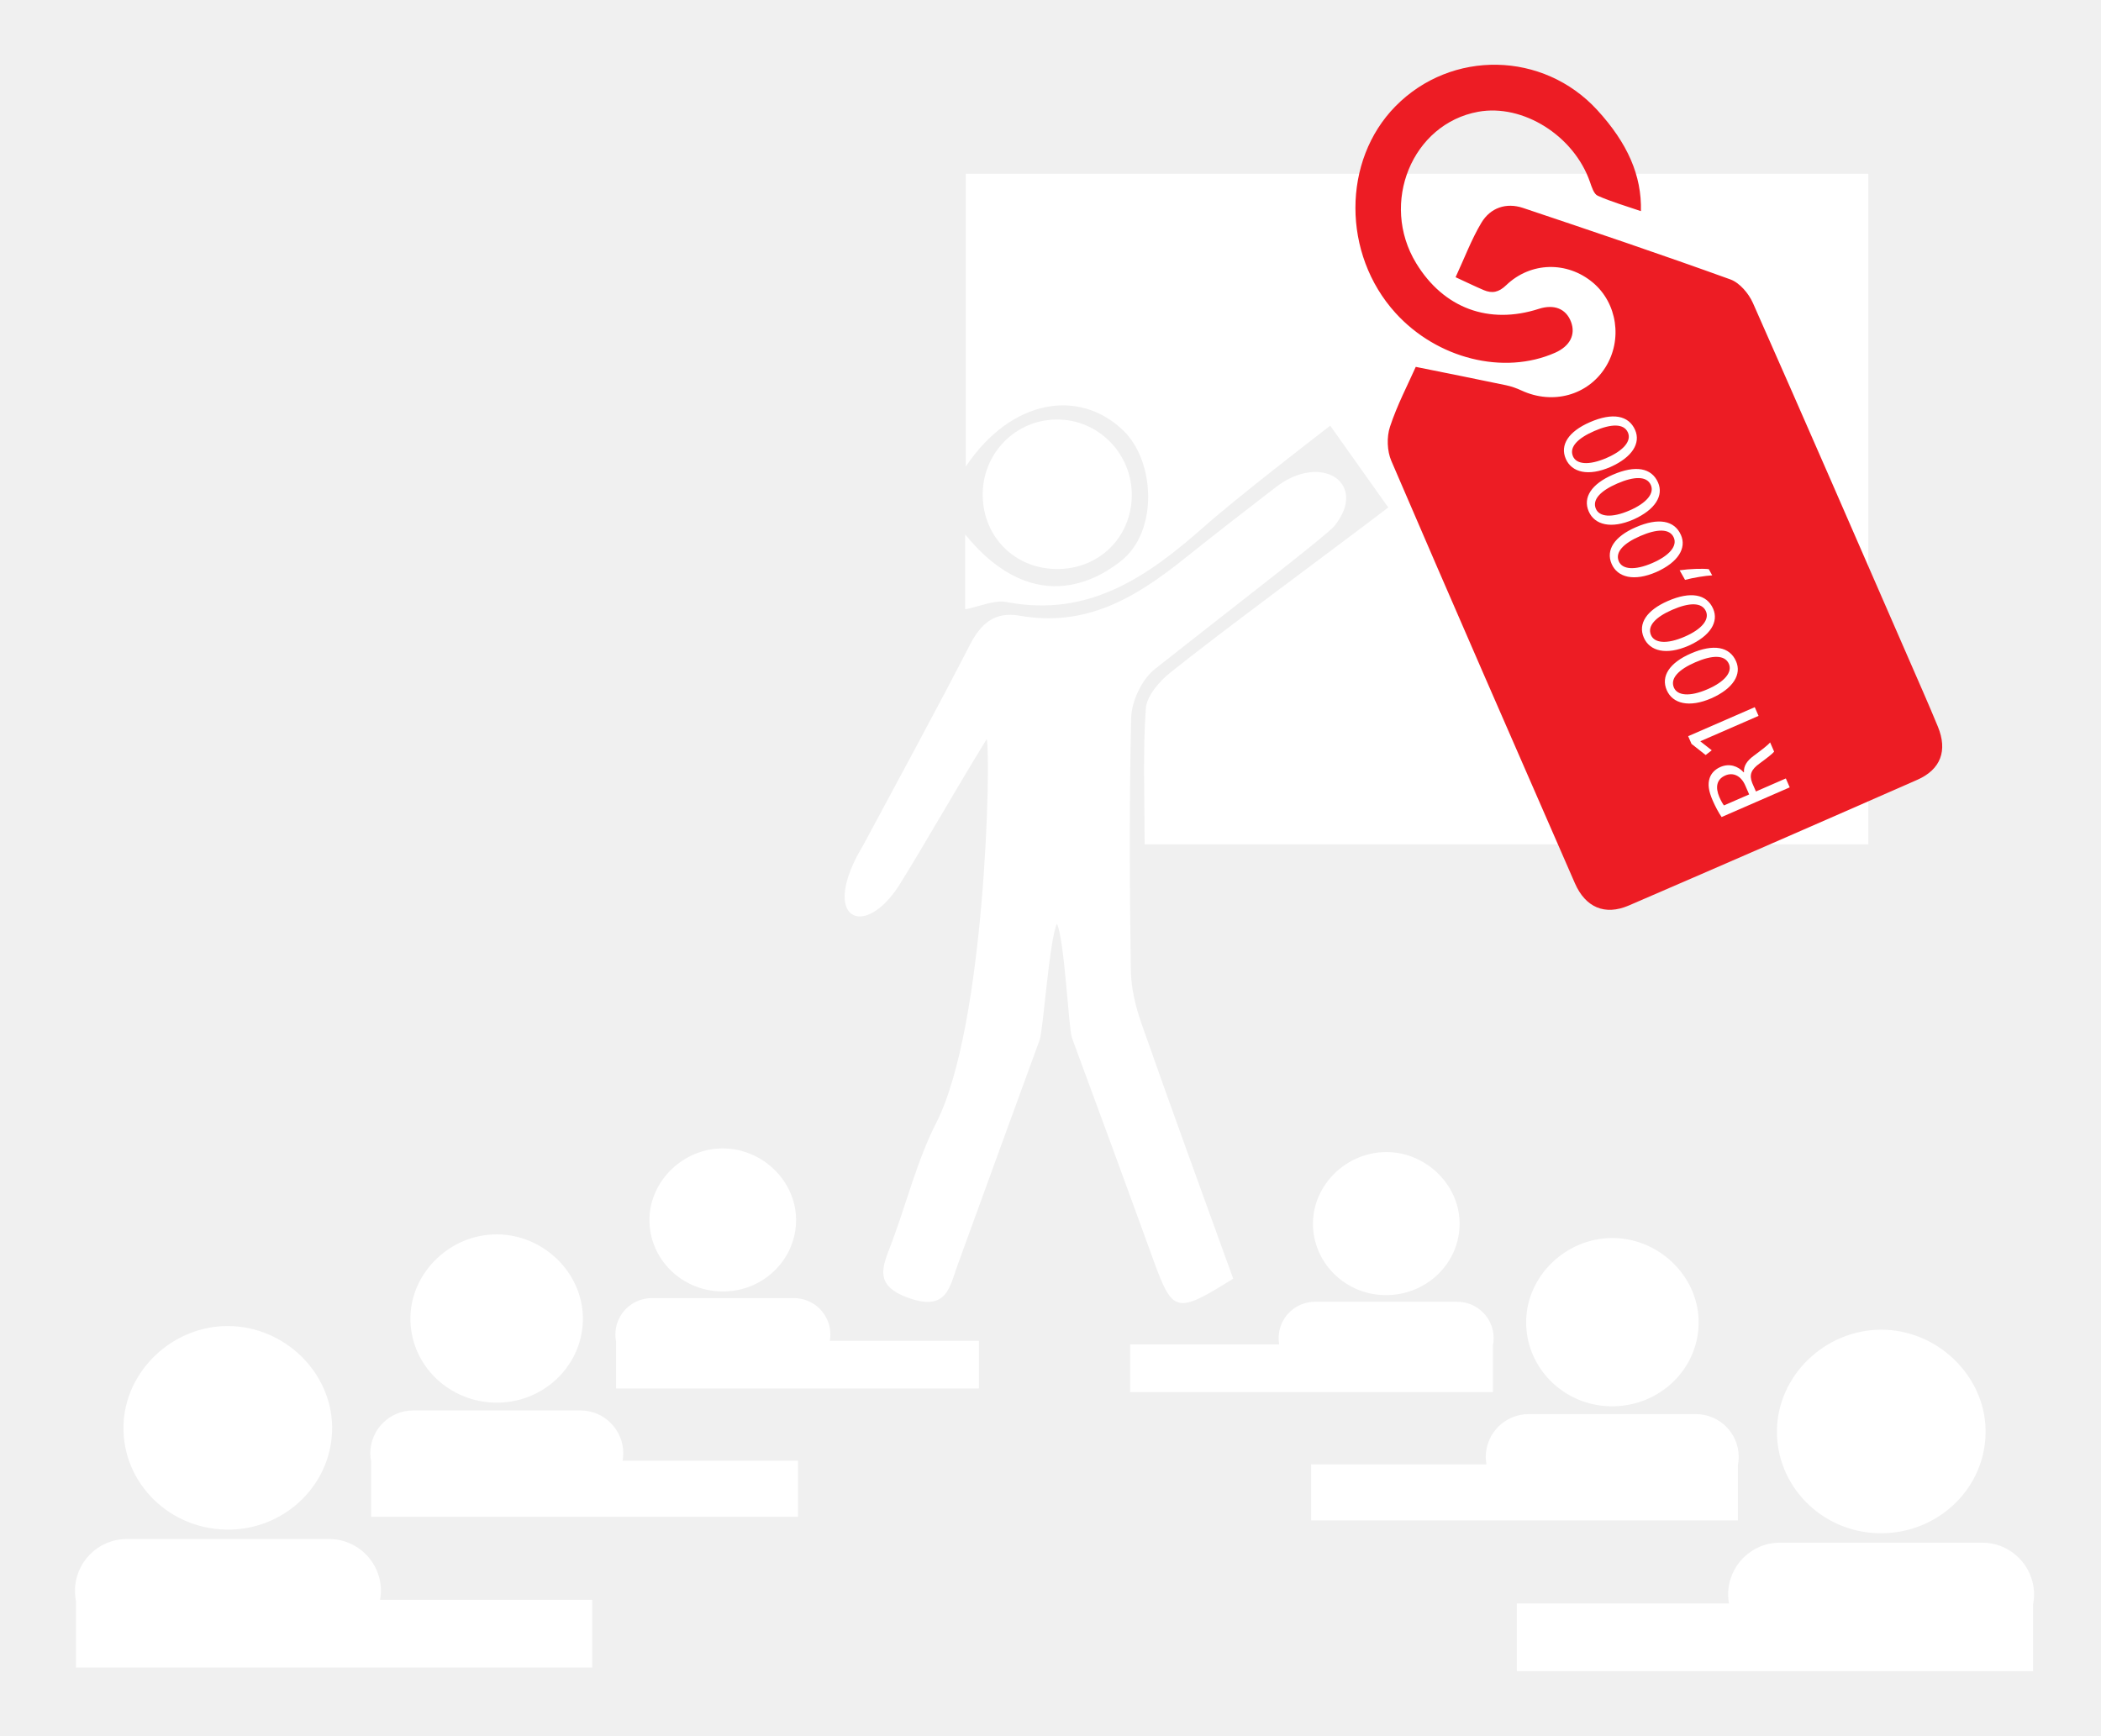
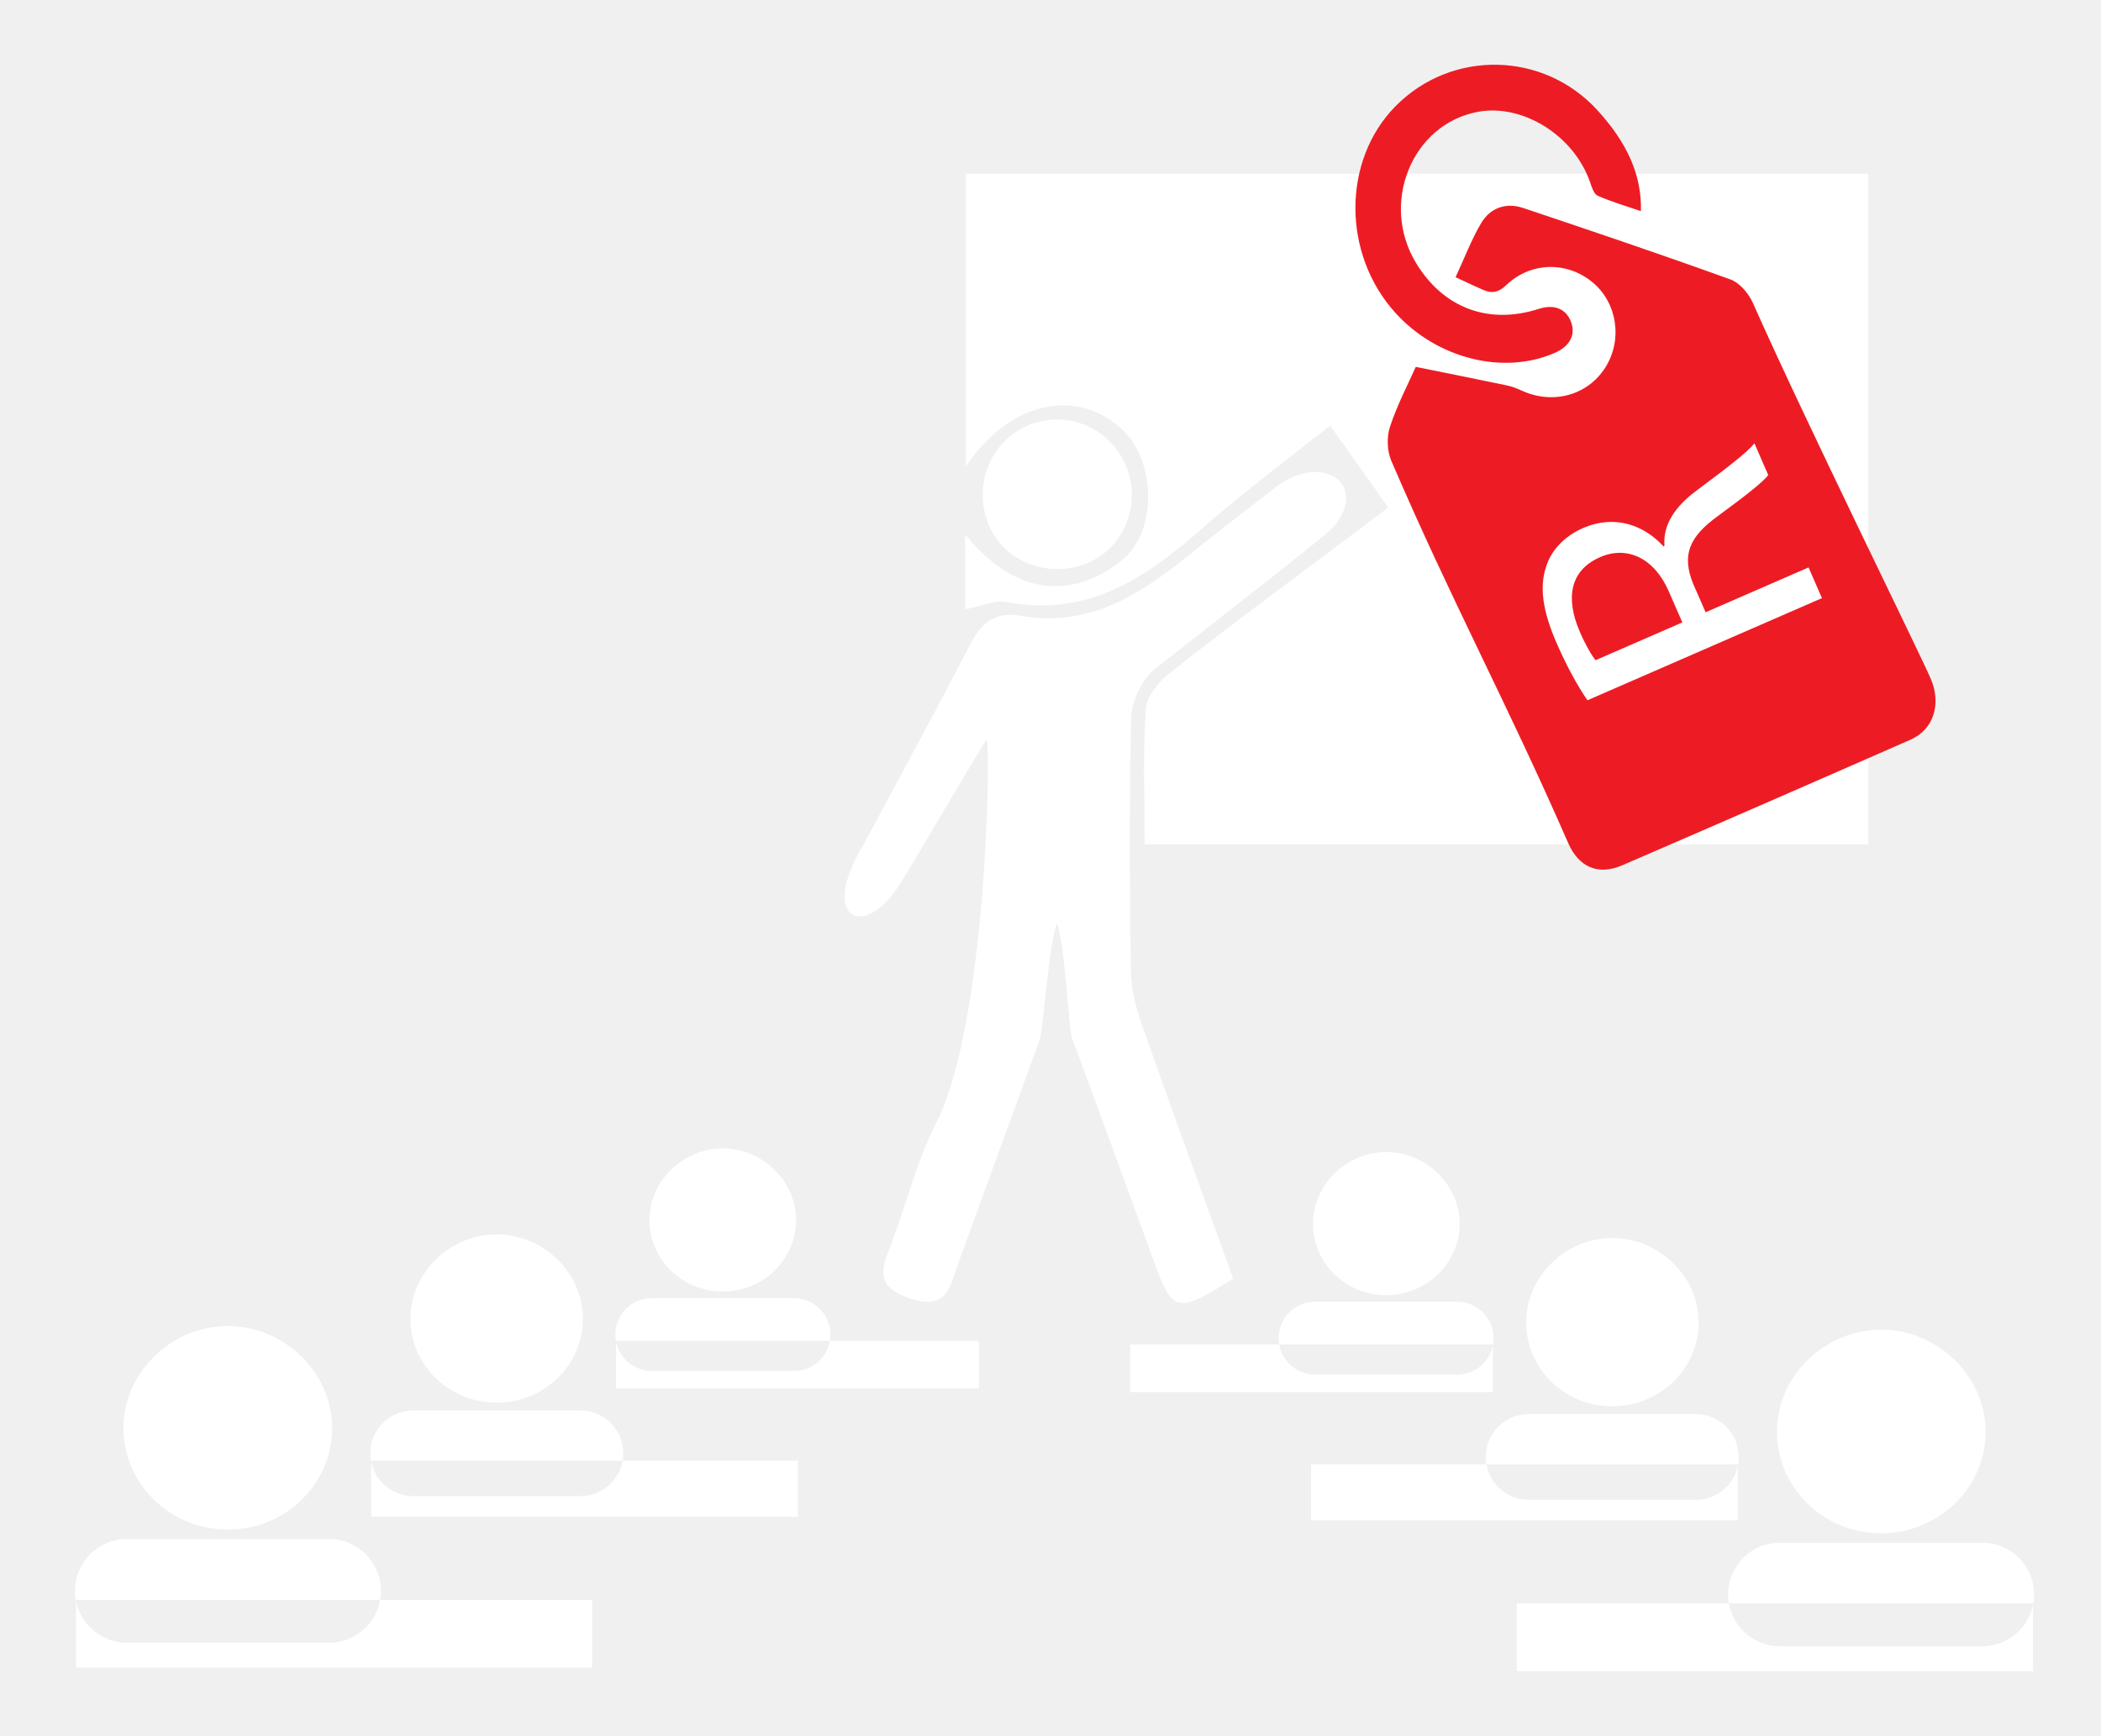
<svg xmlns="http://www.w3.org/2000/svg" width="313.827" height="259.339" viewBox="0 0 313.827 259.339">
  <g fill-rule="evenodd" clip-rule="evenodd" fill="#fff">
-     <path d="M34.505 228.508c8.458-.224 15.202-7.078 15.104-15.35-.095-8.161-7.108-14.985-15.474-15.058-8.324-.072-15.483 6.703-15.688 14.852-.22 8.713 7.093 15.787 16.058 15.556zM56.901 237.662c0-4.277-3.462-7.742-7.741-7.742h-30.218c-4.276 0-7.742 3.465-7.742 7.742 0 .523.053 1.033.152 1.527v9.934h77.108v-10.123h-31.683c.077-.436.124-.881.124-1.338zM74.581 209.543c6.993-.185 12.567-5.848 12.486-12.688-.082-6.749-5.875-12.391-12.787-12.449-6.886-.059-12.811 5.545-12.972 12.28-.183 7.2 5.858 13.051 13.273 12.857zM93.099 217.111c0-3.535-2.867-6.4-6.4-6.4h-24.981c-3.54 0-6.404 2.865-6.404 6.4 0 .429.044.848.125 1.254v8.223h63.753v-8.37h-26.195c.063-.361.102-.729.102-1.107zM108.294 192.934c5.95-.155 10.685-4.972 10.617-10.785-.067-5.738-4.997-10.532-10.872-10.583-5.853-.051-10.885 4.709-11.029 10.438-.155 6.124 4.982 11.094 11.284 10.93zM124.036 199.369c0-3.007-2.438-5.439-5.442-5.439h-21.233c-3.006 0-5.441 2.433-5.441 5.439 0 .362.037.715.104 1.057v6.998h54.192v-7.116h-22.268c.054-.306.088-.618.088-.939zM265.421 213.705c-.102 8.271 6.646 15.125 15.103 15.348 8.968.232 16.275-6.842 16.061-15.554-.204-8.148-7.365-14.925-15.692-14.853-8.364.074-15.373 6.897-15.472 15.059zM303.827 238.207c0-4.275-3.467-7.742-7.741-7.742h-30.218c-4.274 0-7.737 3.467-7.737 7.742 0 .458.047.904.124 1.34h-31.686v10.121h77.109v-9.952c.096-.488.149-.992.149-1.509zM227.963 197.398c-.083 6.841 5.495 12.508 12.483 12.69 7.415.192 13.46-5.657 13.277-12.859-.169-6.738-6.085-12.336-12.972-12.277-6.907.057-12.71 5.699-12.788 12.446zM259.589 218.91c.08-.405.124-.823.124-1.251 0-3.538-2.861-6.399-6.398-6.399h-24.985c-3.532 0-6.4 2.861-6.4 6.399 0 .379.039.748.103 1.108h-26.19v8.365h63.748v-8.222zM196.118 182.696c-.071 5.81 4.669 10.629 10.614 10.783 6.304.162 11.436-4.808 11.288-10.931-.144-5.724-5.176-10.488-11.028-10.436-5.879.05-10.804 4.845-10.874 10.584zM223.005 200.952c.065-.336.102-.683.102-1.039 0-3.004-2.432-5.439-5.439-5.439h-21.232c-3.008 0-5.446 2.436-5.446 5.439 0 .321.033.634.087.94h-22.267v7.116h54.195v-7.017zM150.36 89.943c12.279 2.361 21.088-3.815 29.571-11.322 4.918-4.354 16.649-13.4 18.766-15.026l8.667 12.216c-8.45 6.468-24.262 18.03-32.569 24.682-1.651 1.32-3.517 3.488-3.646 5.379-.452 6.545-.175 13.139-.175 20.273h108.101v-100.187h-134.816v43.738c6.838-10.198 17.068-11.688 23.583-5.324 4.694 4.585 5.184 14.997-.352 19.397-2.476 1.968-12.535 9.298-23.32-3.918v11.173c2.251-.429 4.352-1.434 6.19-1.081zM184.202 191.026c-4.543-12.586-9.202-25.301-13.686-38.079-.899-2.556-1.565-5.33-1.602-8.017-.18-12.546-.241-24.907.046-37.632.059-2.53 1.58-5.795 3.561-7.363 8.759-6.941 25.636-19.913 26.806-21.363 5.121-6.385-1.965-11.041-8.756-5.793-4.551 3.511-9.134 7.054-13.565 10.604-7.521 6.033-14.857 10.329-24.703 8.597-3.707-.651-5.777 1.137-7.451 4.397-4.957 9.643-10.789 20.316-15.904 29.875-6.706 11.045.14 14.425 5.516 5.753 3.861-6.225 8.59-14.58 12.927-21.594.63 2.719-.155 42.799-7.531 57.306-2.876 5.641-4.423 11.948-6.658 17.915-1.312 3.501-2.909 6.398 2.637 8.316 5.656 1.959 6.016-1.727 7.226-5.038 4.083-11.182 8.125-22.378 12.228-33.553.533-1.454 1.445-14.994 2.581-17.364 1.134 2.322 1.748 15.72 2.235 17.032 4.05 10.968 8.089 21.941 12.071 32.933 2.987 8.257 3.446 8.426 12.022 3.068zM169.056 73.999c.039-6.249-5.01-11.357-11.198-11.329-6.235.025-11.186 5.142-11.069 11.43.112 6.123 4.746 10.773 10.868 10.908 6.395.139 11.354-4.653 11.399-11.009z" />
+     <path d="M49.608 213.158c.098 8.271-6.646 15.126-15.104 15.35-8.965.231-16.278-6.843-16.058-15.556.205-8.148 7.363-14.924 15.688-14.852 8.366.073 15.379 6.897 15.474 15.058zM11.353 239h77.108v10.123h-77.108zM56.901 237.662c0 4.273-3.462 7.74-7.741 7.74h-30.218c-4.276 0-7.742-3.467-7.742-7.74 0-4.277 3.466-7.742 7.742-7.742h30.218c4.278 0 7.741 3.465 7.741 7.742zM87.066 196.854c.082 6.841-5.493 12.504-12.486 12.688-7.415.194-13.456-5.657-13.273-12.857.162-6.735 6.086-12.339 12.972-12.28 6.912.059 12.706 5.7 12.787 12.449zM55.438 218.218h63.753v8.37h-63.753zM93.099 217.111c0 3.535-2.867 6.401-6.4 6.401h-24.981c-3.54 0-6.404-2.866-6.404-6.401 0-3.535 2.865-6.4 6.404-6.4h24.981c3.533 0 6.4 2.865 6.4 6.4zM118.912 182.148c.068 5.813-4.667 10.63-10.617 10.785-6.303.164-11.439-4.806-11.284-10.93.145-5.729 5.177-10.489 11.029-10.438 5.875.051 10.804 4.845 10.872 10.583zM92.024 200.308h54.192v7.116h-54.192zM124.036 199.369c0 3.003-2.438 5.438-5.442 5.438h-21.233c-3.006 0-5.441-2.436-5.441-5.438 0-3.007 2.435-5.439 5.441-5.439h21.233c3.004 0 5.442 2.432 5.442 5.439zM265.421 213.705c-.102 8.271 6.646 15.125 15.103 15.348 8.968.232 16.275-6.842 16.061-15.554-.204-8.148-7.365-14.925-15.692-14.853-8.364.074-15.373 6.897-15.472 15.059zM226.568 239.547h77.109v10.121h-77.109zM258.13 238.207c0 4.277 3.463 7.74 7.737 7.74h30.218c4.274 0 7.741-3.463 7.741-7.74 0-4.275-3.467-7.742-7.741-7.742h-30.218c-4.274 0-7.737 3.467-7.737 7.742zM227.963 197.398c-.083 6.841 5.495 12.508 12.483 12.69 7.415.192 13.46-5.657 13.277-12.859-.169-6.738-6.085-12.336-12.972-12.277-6.907.057-12.71 5.699-12.788 12.446zM195.841 218.767h63.748v8.365h-63.748zM221.929 217.658c0 3.535 2.868 6.399 6.4 6.399h24.985c3.537 0 6.398-2.864 6.398-6.399 0-3.538-2.861-6.399-6.398-6.399h-24.984c-3.533 0-6.401 2.861-6.401 6.399zM196.118 182.696c-.071 5.81 4.669 10.629 10.614 10.783 6.304.162 11.436-4.808 11.288-10.931-.144-5.724-5.176-10.488-11.028-10.436-5.879.05-10.804 4.845-10.874 10.584zM168.81 200.854h54.195v7.116h-54.195zM190.989 199.913c0 3.004 2.438 5.44 5.446 5.44h21.232c3.008 0 5.439-2.437 5.439-5.44 0-3.004-2.432-5.439-5.439-5.439h-21.232c-3.008 0-5.446 2.435-5.446 5.439zM198.697 63.596c-2.117 1.626-13.848 10.672-18.766 15.026-8.482 7.506-17.292 13.683-29.571 11.322-1.838-.354-3.939.652-6.19 1.082v-11.173c10.785 13.217 20.844 5.887 23.32 3.918 5.536-4.401 5.046-14.812.352-19.397-6.515-6.365-16.745-4.875-23.583 5.324v-43.738h134.816v100.187h-108.101c0-7.134-.277-13.728.175-20.273.129-1.891 1.995-4.059 3.646-5.379 8.307-6.652 24.119-18.214 32.569-24.682m-.619-10.999l2.207-2.077" />
+     <path d="M184.202 191.026c-8.576 5.357-9.036 5.188-12.023-3.068-3.982-10.992-8.021-21.965-12.071-32.933-.487-1.312-1.101-14.71-2.235-17.032-1.136 2.37-2.047 15.91-2.581 17.364-4.102 11.175-8.144 22.372-12.228 33.553-1.21 3.312-1.569 6.997-7.226 5.038-5.546-1.918-3.95-4.815-2.637-8.316 2.235-5.967 3.782-12.274 6.658-17.915 7.375-14.507 8.161-54.587 7.531-57.306-4.337 7.014-9.066 15.37-12.927 21.594-5.376 8.671-12.222 5.292-5.516-5.753 5.115-9.559 10.948-20.232 15.904-29.875 1.674-3.261 3.744-5.049 7.451-4.397 9.846 1.732 17.182-2.563 24.703-8.597 4.431-3.55 9.014-7.093 13.565-10.604 6.791-5.247 13.877-.592 8.756 5.793-1.169 1.451-18.046 14.422-26.806 21.363-1.981 1.568-3.502 4.833-3.561 7.363-.287 12.725-.226 25.086-.046 37.632.037 2.687.702 5.461 1.602 8.017 4.485 12.778 9.144 25.493 13.687 38.079zM169.056 73.999c-.044 6.356-5.004 11.148-11.399 11.009-6.122-.134-10.755-4.785-10.868-10.908-.117-6.288 4.834-11.405 11.069-11.43 6.187-.028 11.236 5.08 11.198 11.329z" />
  </g>
-   <path fill-rule="evenodd" clip-rule="evenodd" fill="#ED1C24" d="M211.472 54.808c4.783.968 9.129 1.831 13.467 2.74.802.167 1.6.45 2.345.797 4.654 2.153 9.877.723 12.514-3.46 2.592-4.107 1.777-9.614-1.875-12.674-3.823-3.201-9.273-3.124-12.943.396-1.113 1.071-2.092 1.265-3.36.73-1.303-.555-2.58-1.179-4.198-1.924 1.337-2.876 2.365-5.651 3.86-8.145 1.347-2.238 3.701-3.045 6.219-2.202 10.355 3.47 20.699 6.967 30.972 10.679 1.379.501 2.729 2.095 3.357 3.51 7.854 17.729 15.572 35.515 23.324 53.29 1.451 3.33 2.923 6.652 4.307 10.008 1.472 3.576.438 6.4-3.074 7.944-14.34 6.306-28.697 12.567-43.083 18.775-3.588 1.549-6.484.289-8.063-3.326-9.178-21.015-18.366-42.024-27.418-63.093-.636-1.477-.708-3.563-.203-5.09 1.076-3.274 2.705-6.367 3.852-8.955zM245.104 31.541c-2.209-.76-4.393-1.385-6.446-2.294-.582-.257-.905-1.309-1.163-2.061-2.389-6.904-9.996-11.705-16.696-10.488-9.873 1.793-14.728 13.656-9.262 22.63 4.094 6.713 10.844 9.224 18.319 6.812 2.282-.735 4.066-.019 4.806 1.937.728 1.915-.161 3.64-2.377 4.62-7.664 3.388-17.617.909-23.829-5.932-7.995-8.801-7.994-22.8.004-30.908 8.357-8.472 22.06-8.209 30.117.577 4.527 4.941 6.67 9.799 6.527 15.107z" />
-   <g fill="#fff">
-     <path d="M257.158 122.06c-.432-.615-.928-1.544-1.329-2.462-.621-1.423-.761-2.453-.46-3.348.23-.722.809-1.318 1.604-1.665 1.362-.593 2.638-.13 3.48.795l.046-.019c-.072-.917.455-1.71 1.42-2.422 1.291-.963 2.18-1.641 2.483-2.029l.6 1.378c-.218.294-1.004.91-2.162 1.761-1.29.927-1.585 1.71-1.104 2.938l.549 1.254 4.466-1.947.581 1.333-10.174 4.433zm4.116-3.378l-.594-1.361c-.62-1.422-1.795-1.984-2.972-1.471-1.331.58-1.494 1.797-.895 3.21.279.643.541 1.075.697 1.263l3.764-1.641zM253.983 110.735l.014.03 1.688 1.323-.911.707-2.112-1.666-.499-1.148 9.945-4.333.567 1.3-8.692 3.787zM252.562 97.627c3.383-1.473 5.796-1.031 6.758 1.171.846 1.941-.399 4.052-3.677 5.516-3.335 1.453-5.799.814-6.679-1.203-.916-2.096.43-4.104 3.598-5.484zm2.509 5.333c2.585-1.126 3.707-2.56 3.172-3.785-.599-1.375-2.492-1.333-5.033-.226-2.448 1.066-3.78 2.392-3.174 3.784.514 1.177 2.325 1.407 5.035.227zM249.137 89.78c3.383-1.473 5.796-1.031 6.759 1.169.847 1.943-.4 4.052-3.677 5.518-3.335 1.453-5.799.815-6.68-1.205-.916-2.095.431-4.102 3.598-5.482zm2.51 5.332c2.585-1.126 3.707-2.562 3.172-3.785-.6-1.375-2.493-1.335-5.033-.228-2.448 1.066-3.781 2.393-3.174 3.785.513 1.178 2.326 1.408 5.035.228zM255.754 85.953c-1.052.056-2.868.357-4.058.676l-.809-1.432c1.454-.215 3.446-.282 4.353-.167l.514.923zM244.331 78.768c3.383-1.473 5.798-1.033 6.757 1.169.848 1.943-.4 4.052-3.674 5.516-3.337 1.453-5.8.815-6.681-1.203-.915-2.097.432-4.102 3.598-5.482zm2.51 5.332c2.585-1.126 3.709-2.562 3.174-3.786-.6-1.376-2.493-1.333-5.035-.226-2.446 1.066-3.78 2.393-3.172 3.784.513 1.179 2.324 1.408 5.033.228zM240.907 70.92c3.383-1.473 5.797-1.033 6.758 1.17.847 1.942-.399 4.052-3.675 5.516-3.337 1.454-5.801.815-6.682-1.203-.913-2.097.433-4.103 3.599-5.483zm2.511 5.332c2.585-1.126 3.707-2.562 3.173-3.786-.6-1.375-2.493-1.333-5.035-.226-2.447 1.066-3.781 2.393-3.173 3.784.513 1.178 2.326 1.409 5.035.228zM237.484 63.072c3.383-1.473 5.796-1.031 6.756 1.171.847 1.942-.399 4.052-3.675 5.516-3.335 1.453-5.8.814-6.68-1.204-.915-2.095.431-4.102 3.599-5.483zm2.51 5.334c2.585-1.125 3.707-2.561 3.172-3.786-.6-1.375-2.493-1.333-5.033-.226-2.448 1.067-3.781 2.392-3.174 3.784.514 1.177 2.325 1.409 5.035.228z" />
-   </g>
+   <path fill-rule="evenodd" clip-rule="evenodd" fill="#ED1C24" d="M211.472 54.808c4.783.968 9.129 1.831 13.467 2.74.802.167 1.6.45 2.345.797 4.654 2.153 9.877.723 12.514-3.46 2.592-4.107 1.777-9.614-1.875-12.674-3.823-3.201-9.273-3.124-12.943.396-1.113 1.071-2.092 1.265-3.36.73-1.303-.555-2.58-1.179-4.198-1.924 1.337-2.876 2.365-5.651 3.86-8.145 1.347-2.238 3.701-3.045 6.219-2.202 10.355 3.47 20.699 6.967 30.972 10.679 1.379.501 2.729 2.095 3.357 3.51 7.854 17.729 25.247 52.942 26.631 56.298 1.472 3.576.438 7.4-3.074 8.944-14.34 6.306-28.697 12.567-43.083 18.775-3.588 1.549-6.484.289-8.063-3.326-9.178-21.015-17.366-36.024-26.418-57.093-.636-1.477-.708-3.563-.203-5.09 1.076-3.274 2.705-6.367 3.852-8.955zM245.104 31.541c-2.209-.76-4.393-1.385-6.446-2.294-.582-.257-.905-1.309-1.163-2.061-2.389-6.904-9.996-11.705-16.696-10.488-9.873 1.793-14.728 13.656-9.262 22.63 4.094 6.713 10.844 9.224 18.319 6.812 2.282-.735 4.066-.019 4.806 1.937.728 1.915-.161 3.64-2.377 4.62-7.664 3.388-17.617.909-23.829-5.932-7.995-8.801-7.994-22.8.004-30.908 8.357-8.472 22.06-8.209 30.117.577 4.527 4.941 6.67 9.799 6.527 15.107z" />
+   <path fill="#fff" d="M237.118 104.614c-1.486-2.116-3.197-5.315-4.578-8.476-2.139-4.897-2.62-8.443-1.582-11.528.791-2.485 2.781-4.535 5.523-5.731 4.689-2.04 9.079-.448 11.983 2.739l.158-.066c-.25-3.157 1.565-5.886 4.887-8.338 4.446-3.315 7.504-5.649 8.549-6.987l2.066 4.746c-.751 1.015-3.457 3.134-7.445 6.061-4.442 3.194-5.458 5.89-3.8 10.118l1.888 4.317 15.377-6.7 2 4.587-35.026 15.258zm14.172-11.63l-2.047-4.687c-2.135-4.894-6.179-6.832-10.229-5.065-4.584 1.994-5.145 6.186-3.082 11.05.962 2.215 1.866 3.704 2.403 4.347l12.955-5.645z" />
</svg>
